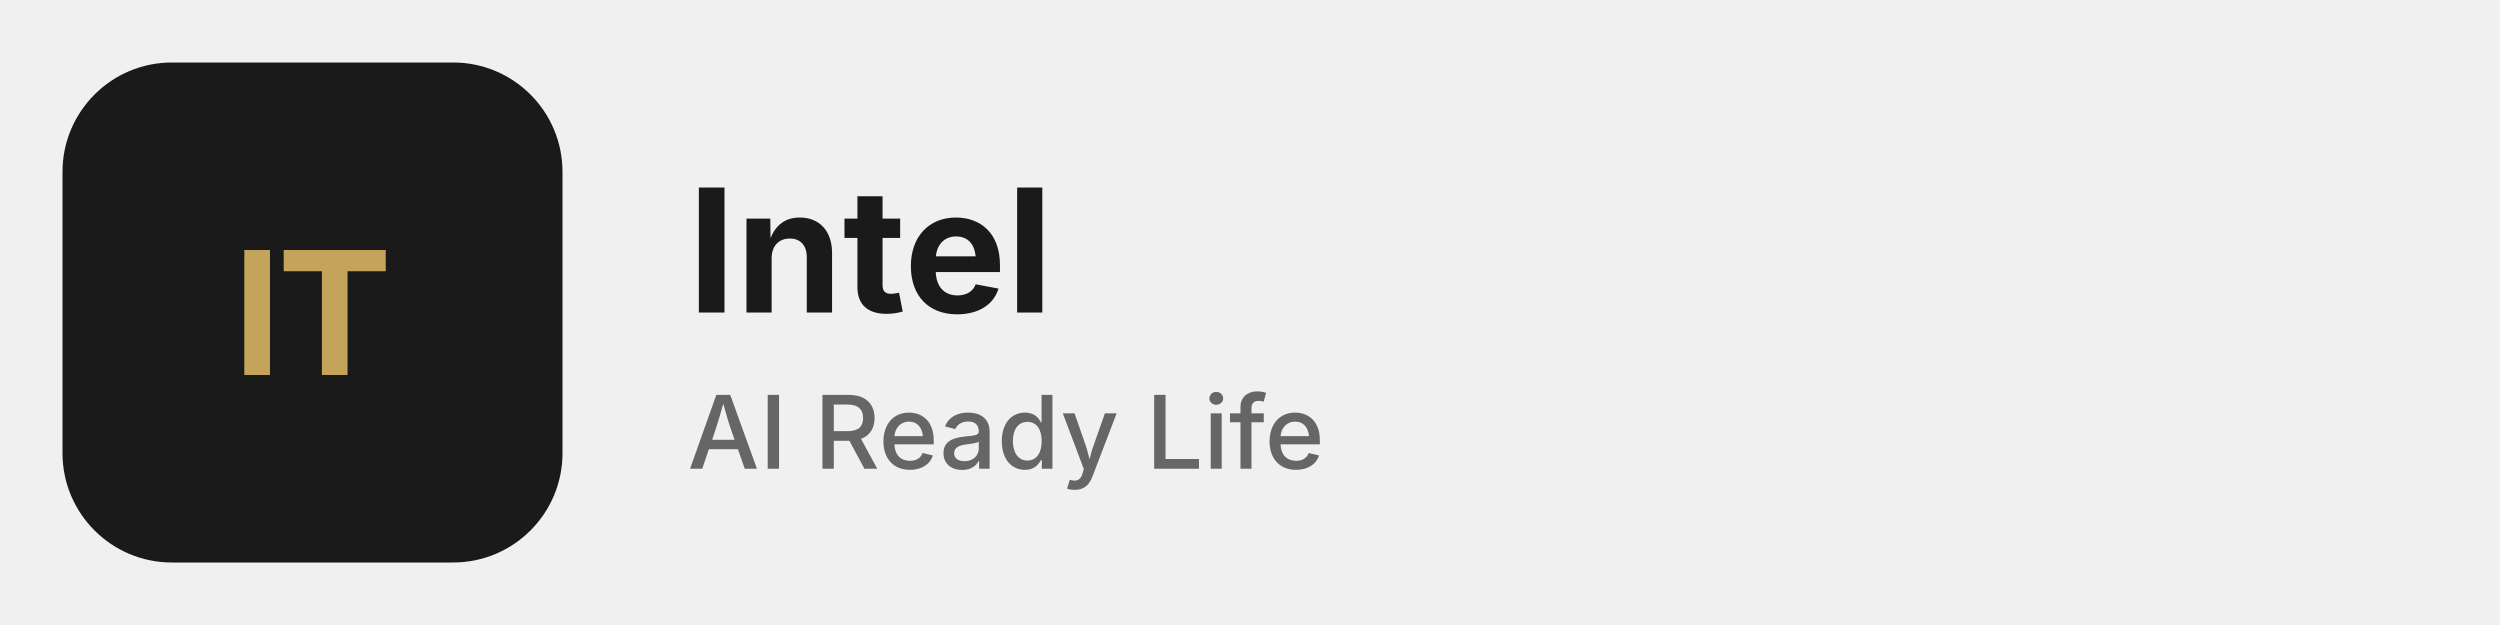
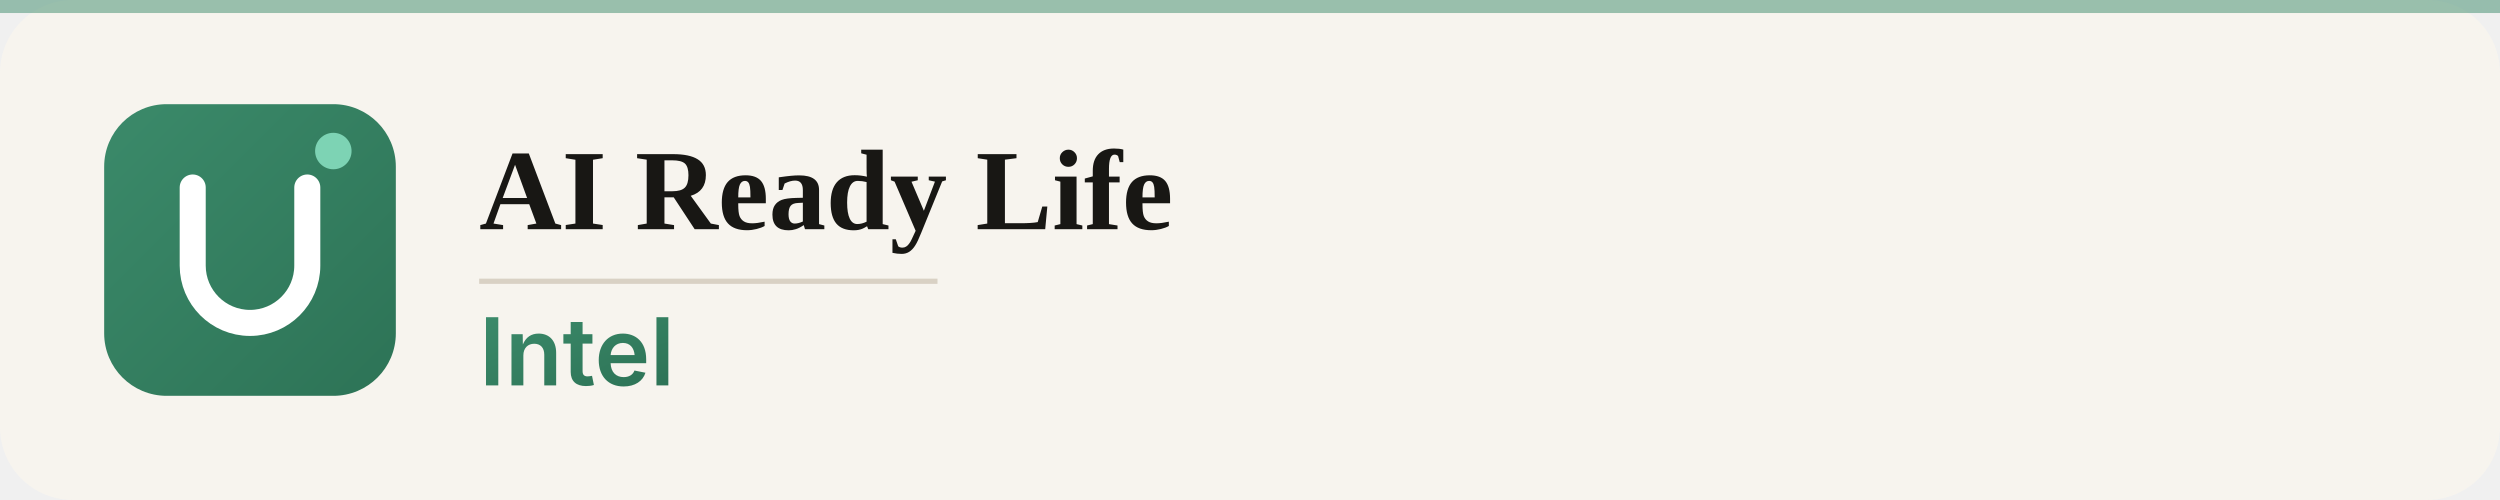
- <svg xmlns="http://www.w3.org/2000/svg" viewBox="0 0 320 80" width="320" height="80">
-   <rect x="8" y="8" width="64" height="64" rx="14" fill="#1A1A1A" />
-   <text x="40" y="48" font-family="system-ui, -apple-system, sans-serif" font-size="22" font-weight="700" fill="#C4A35A" text-anchor="middle" letter-spacing="-0.5">IT</text>
-   <text x="88" y="40" font-family="system-ui, -apple-system, sans-serif" font-size="22" font-weight="700" fill="#1A1A1A">Intel</text>
-   <text x="88" y="60" font-family="system-ui, -apple-system, sans-serif" font-size="13" font-weight="500" fill="#666">AI Ready Life</text>
+ <svg xmlns="http://www.w3.org/2000/svg" viewBox="0 0 480 96" width="480" height="96">
+   <defs>
+     <linearGradient id="accent" x1="0" y1="0" x2="1" y2="1">
+       <stop offset="0%" stop-color="#3B8A6A" />
+       <stop offset="100%" stop-color="#2D7356" />
+     </linearGradient>
+   </defs>
+   <rect width="480" height="96" rx="14" fill="#F7F4EE" />
+   <rect x="0" y="0" width="480" height="2.5" fill="#3B8A6A" opacity="0.5" />
+   <rect x="20" y="20" width="56" height="56" rx="12" fill="url(#accent)" />
+   <path d="M37 36v15a11 11 0 0 0 22 0V36" stroke="#fff" stroke-width="5" stroke-linecap="round" fill="none" />
+   <circle cx="64" cy="29" r="3.5" fill="#7dd3b4" />
+   <text x="92" y="44" font-family="Georgia, 'Times New Roman', serif" font-weight="700" font-size="22" fill="#181714">AI Ready Life</text>
+   <line x1="92" y1="54" x2="180" y2="54" stroke="#D9D1C4" stroke-width="1" />
+   <text x="92" y="74" font-family="system-ui, -apple-system, sans-serif" font-weight="600" font-size="18" fill="url(#accent)">Intel</text>
</svg>
